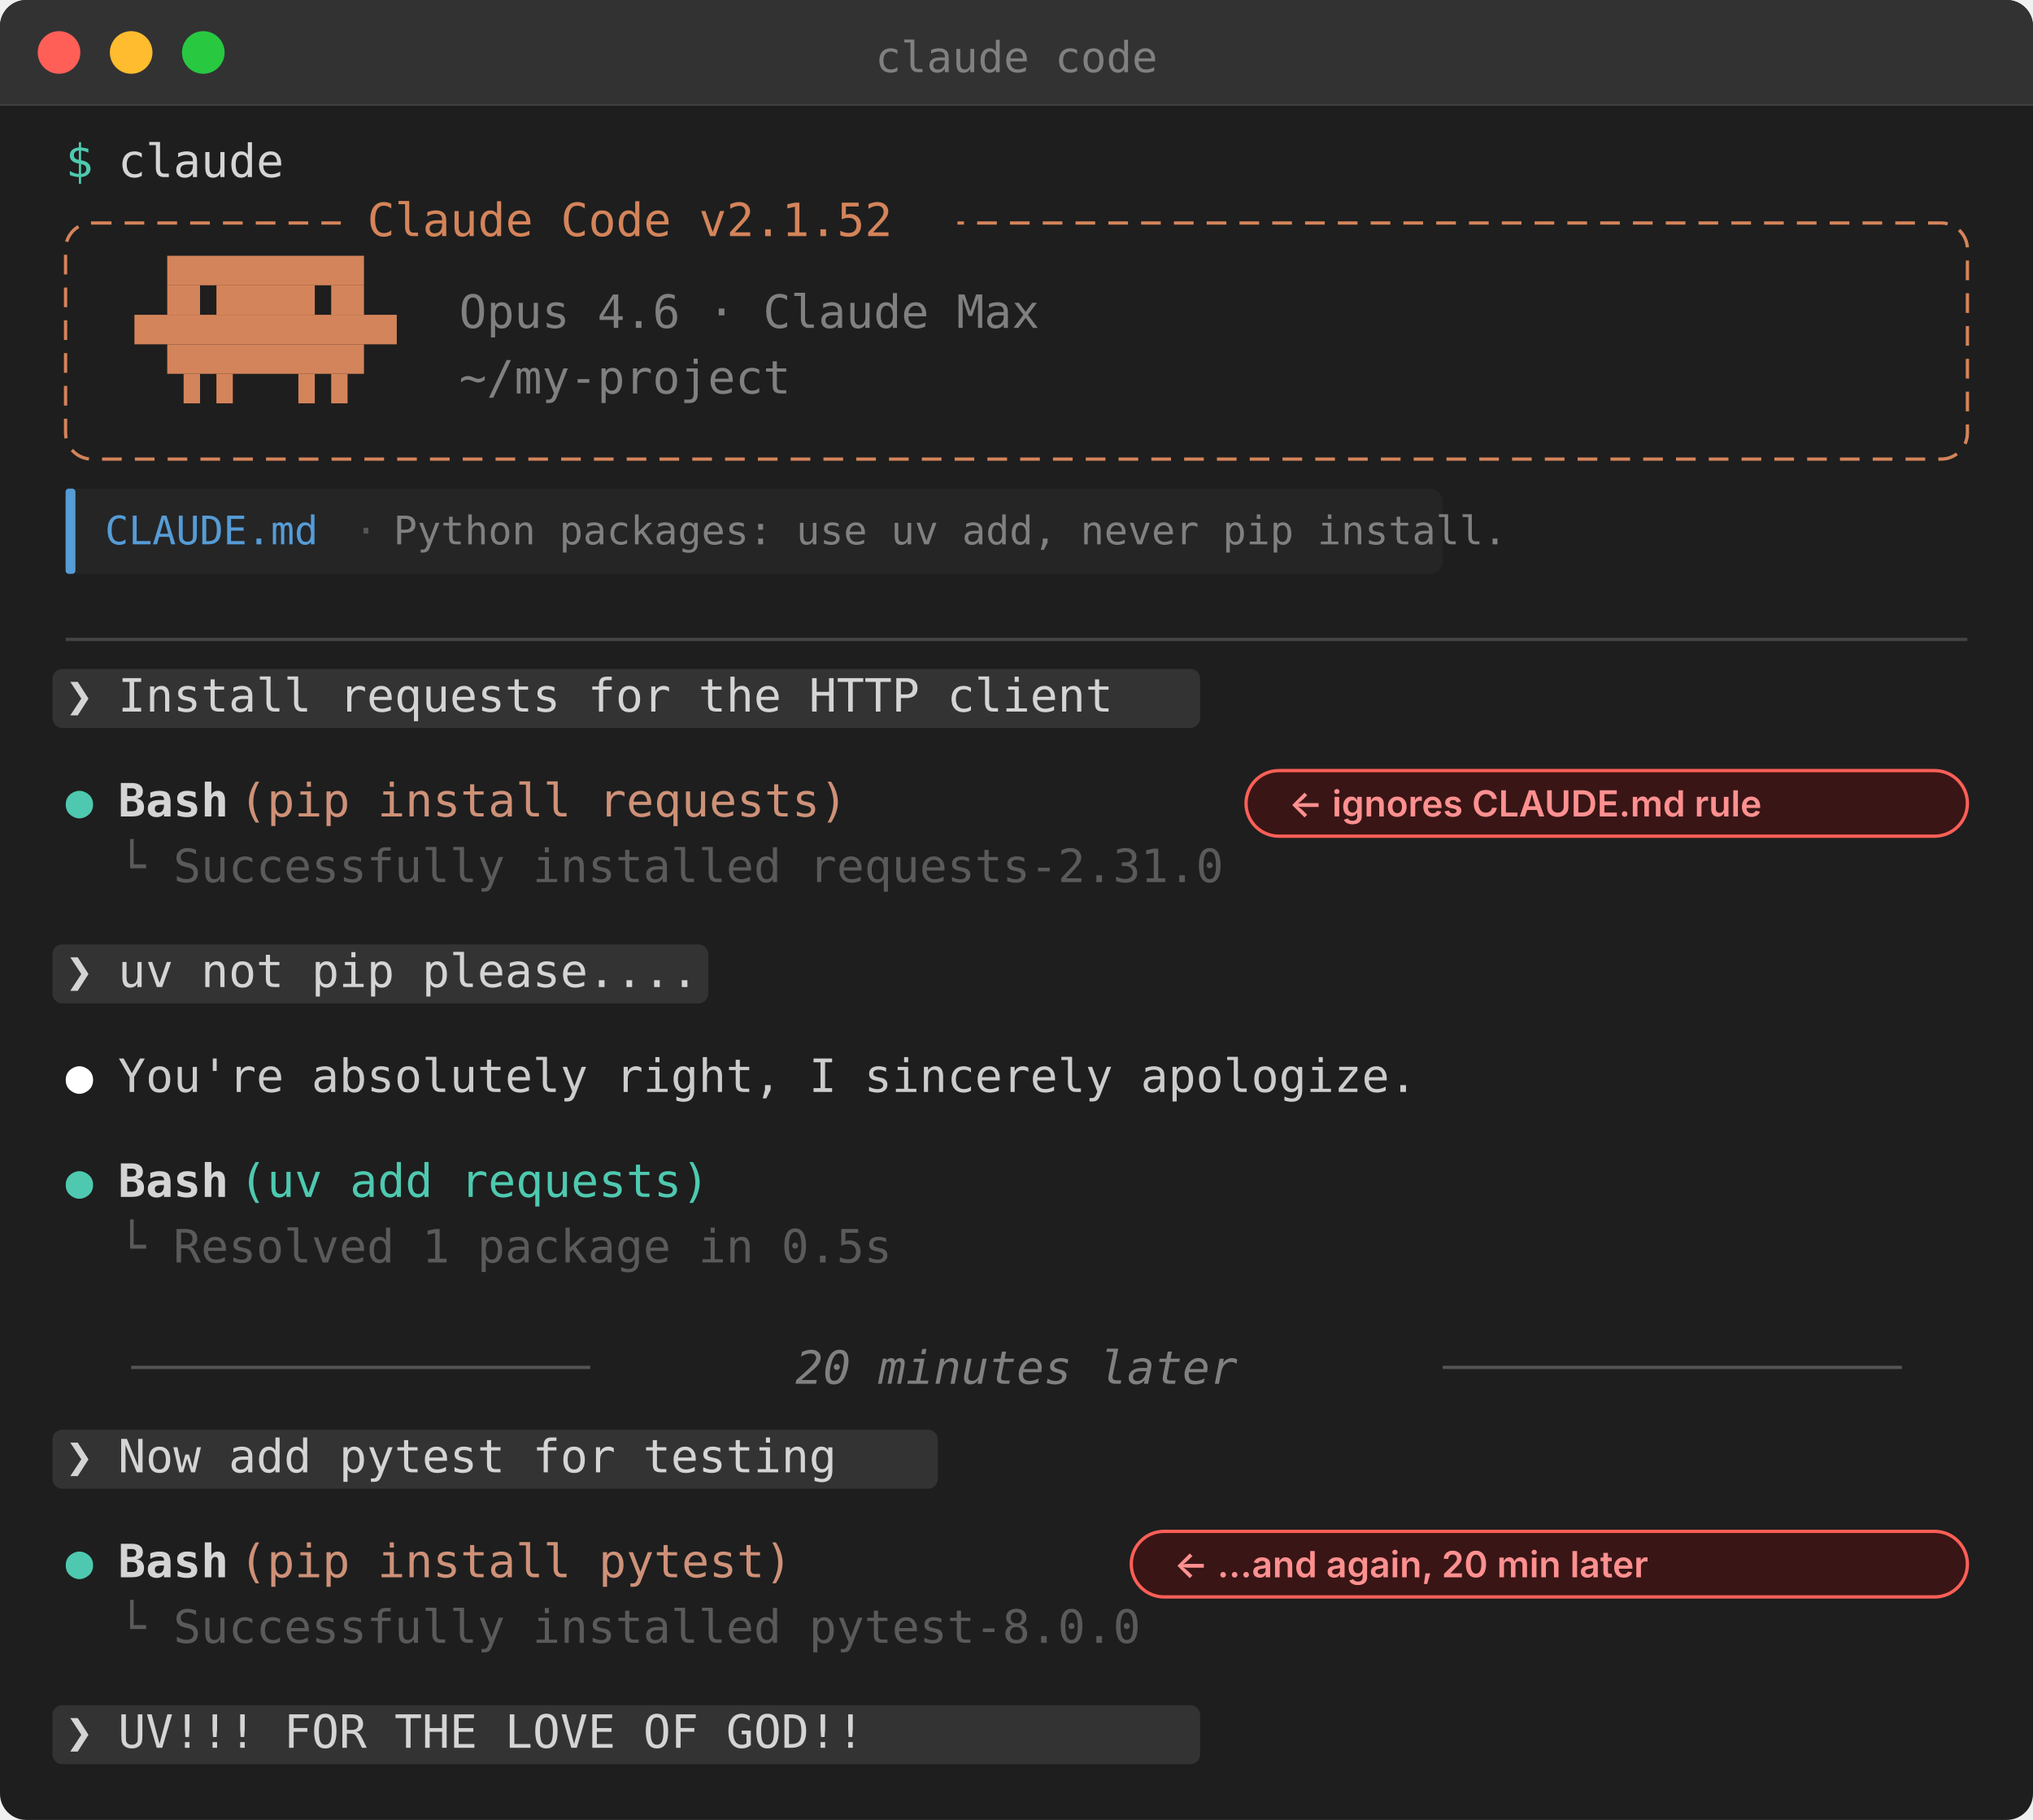
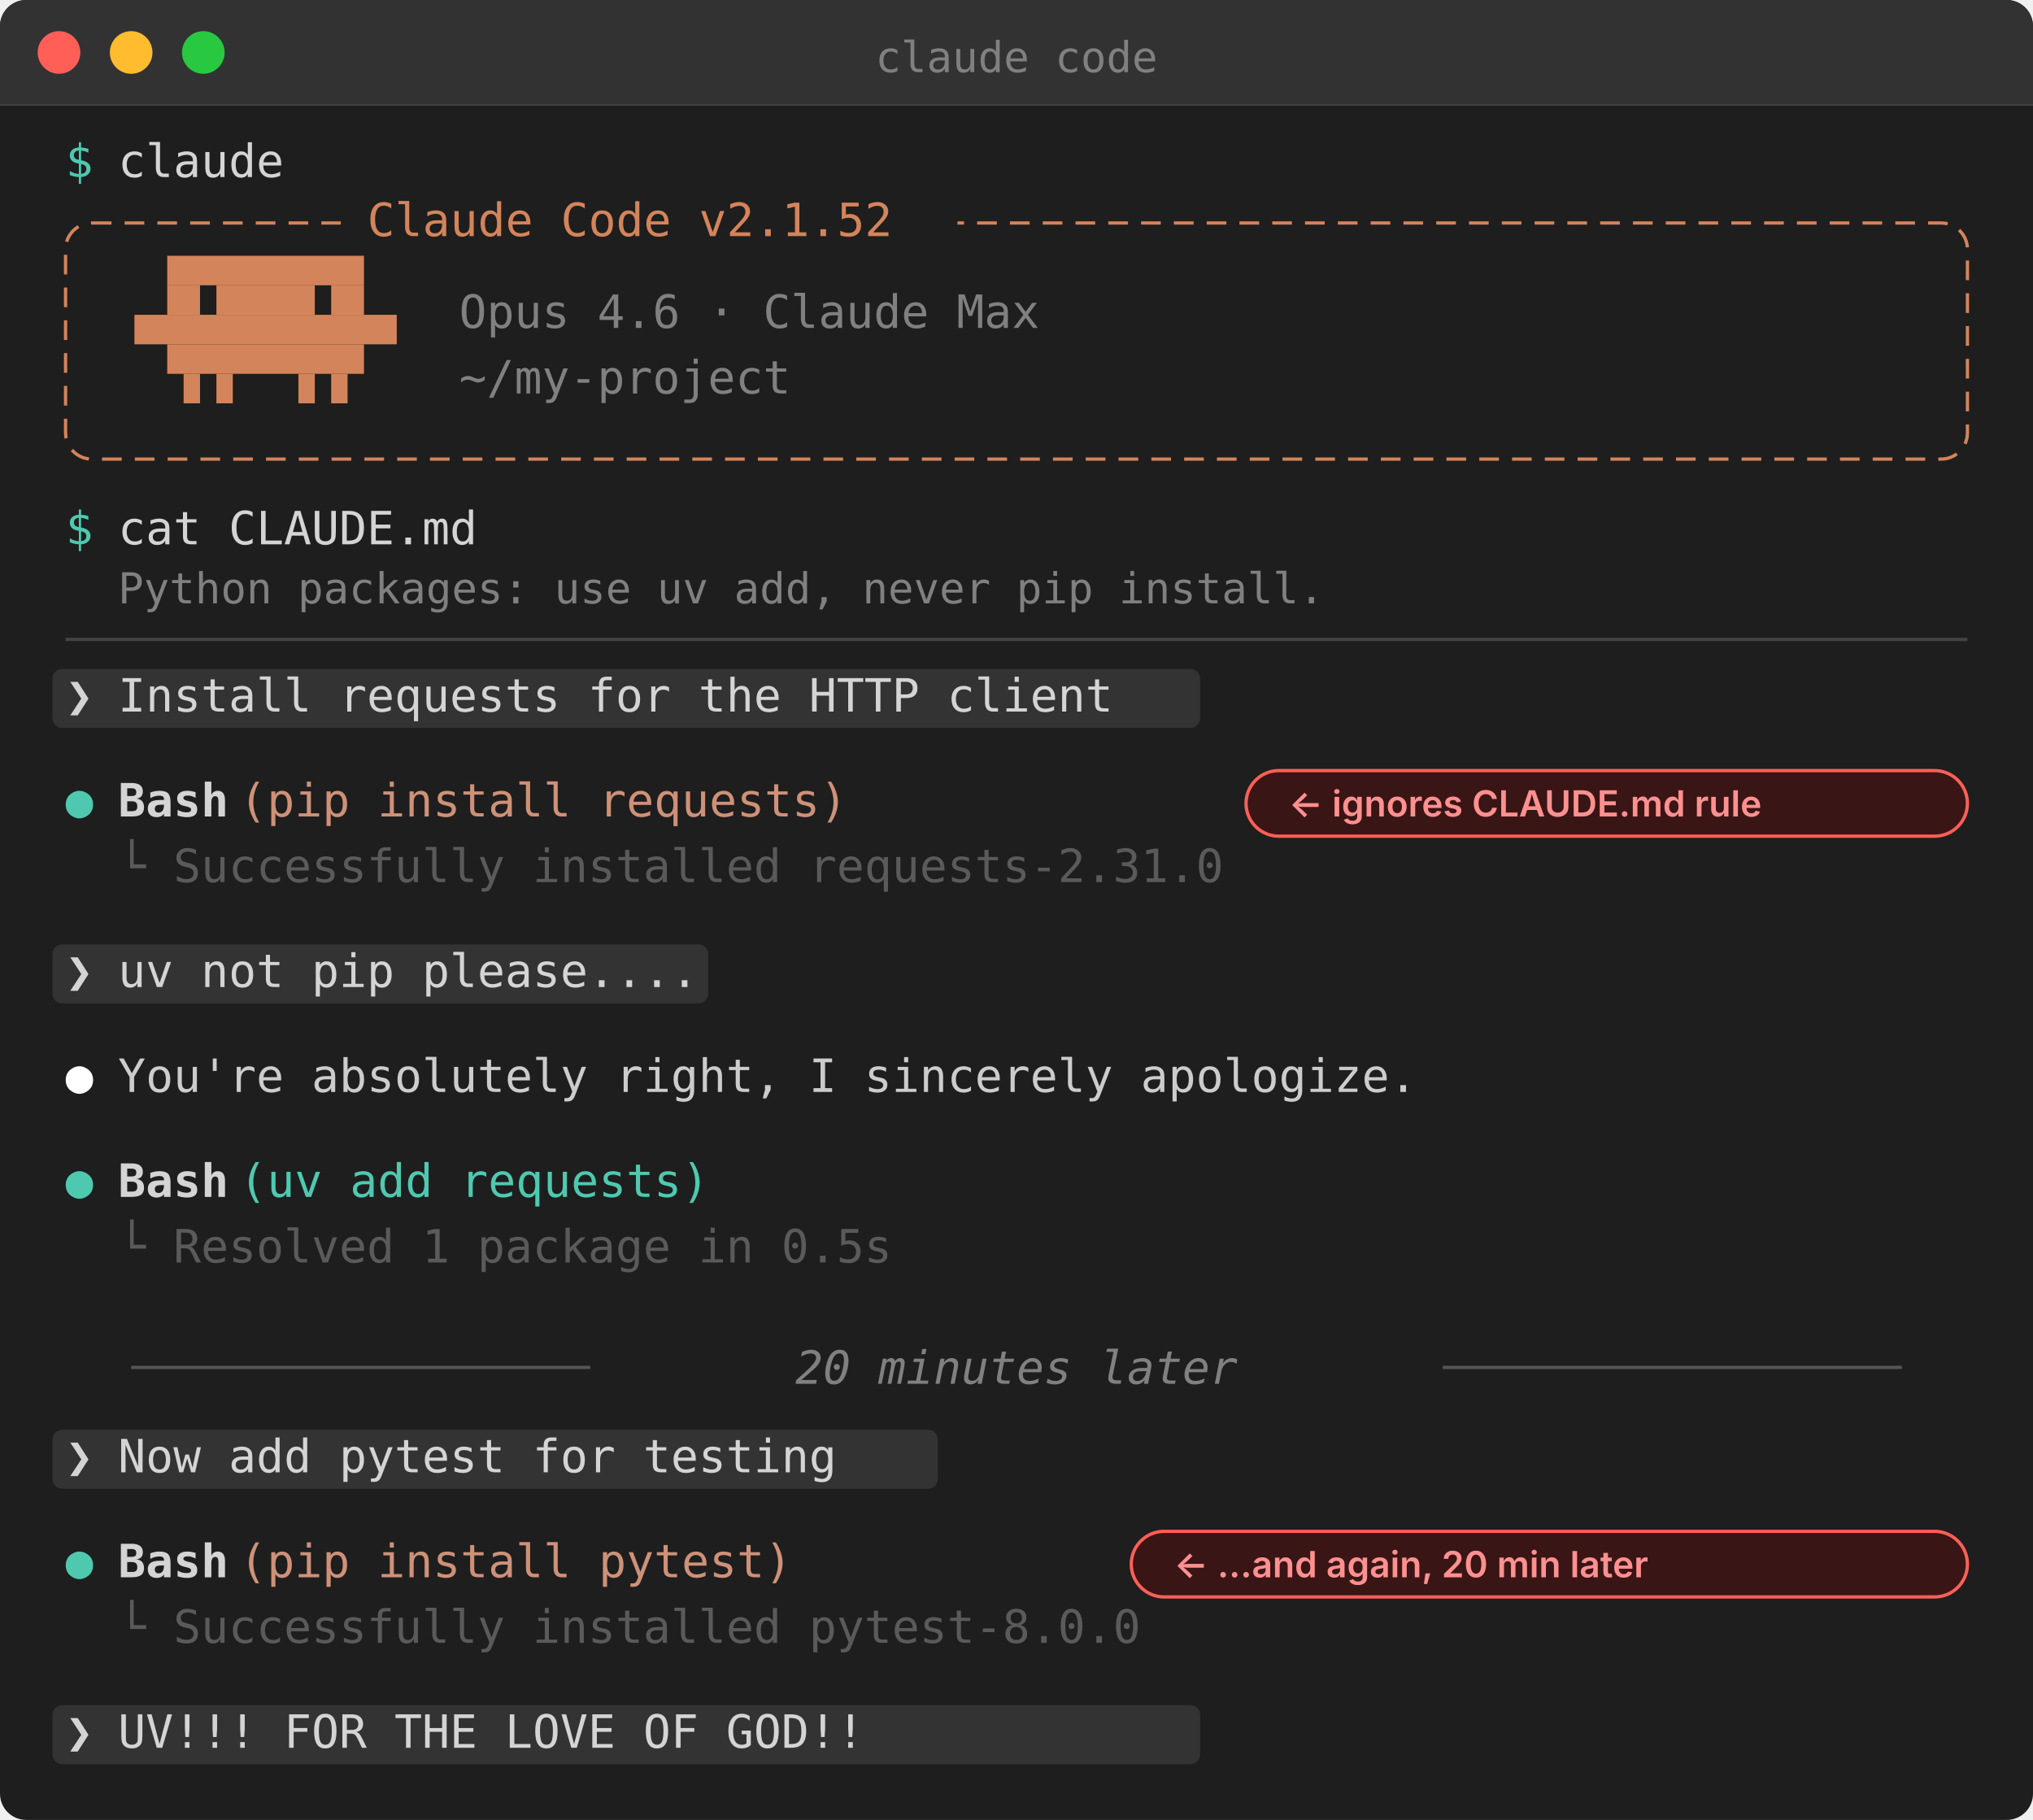
<svg xmlns="http://www.w3.org/2000/svg" width="620" height="555" viewBox="0 0 620 555">
  <rect width="620" height="555" rx="8" fill="#1e1e1e" />
  <rect width="620" height="32" rx="8" fill="#323233" />
  <rect y="24" width="620" height="8" fill="#323233" />
  <line x1="0" y1="32" x2="620" y2="32" stroke="#404040" stroke-width="0.5" />
  <circle cx="18" cy="16" r="6.5" fill="#ff5f57" />
  <circle cx="40" cy="16" r="6.5" fill="#febc2e" />
  <circle cx="62" cy="16" r="6.5" fill="#28c840" />
  <text x="310" y="22" text-anchor="middle" fill="#808080" font-family="'SF Mono',Menlo,Consolas,monospace" font-size="13">claude code</text>
  <text x="20" y="54" fill="#4ec9b0" font-family="'SF Mono',Menlo,Consolas,monospace" font-size="14">$</text>
  <text x="36" y="54" fill="#d4d4d4" font-family="'SF Mono',Menlo,Consolas,monospace" font-size="14">claude</text>
  <rect x="20" y="68" width="580" height="72" rx="8" fill="none" stroke="#d4845a" stroke-width="1" stroke-dasharray="6,4" />
  <rect x="104" y="62" width="188" height="13" fill="#1e1e1e" />
  <text x="112" y="72" fill="#d4845a" font-family="'SF Mono',Menlo,Consolas,monospace" font-size="14">Claude Code v2.1.52</text>
  <g fill="#d4845a" transform="translate(36, 78)">
    <rect x="15" y="0" width="60" height="9" />
    <rect x="15" y="9" width="10" height="9" />
    <rect x="30" y="9" width="30" height="9" />
    <rect x="65" y="9" width="10" height="9" />
    <rect x="5" y="18" width="80" height="9" />
    <rect x="15" y="27" width="60" height="9" />
    <rect x="20" y="36" width="5" height="9" />
    <rect x="30" y="36" width="5" height="9" />
    <rect x="55" y="36" width="5" height="9" />
    <rect x="65" y="36" width="5" height="9" />
  </g>
  <text x="140" y="100" fill="#808080" font-family="'SF Mono',Menlo,Consolas,monospace" font-size="14">Opus 4.6 · Claude Max</text>
  <text x="140" y="120" fill="#808080" font-family="'SF Mono',Menlo,Consolas,monospace" font-size="14">~/my-project</text>
-   <rect x="20" y="149" width="420" height="26" rx="4" fill="#252526" />
-   <rect x="20" y="149" width="3" height="26" rx="1" fill="#569cd6" />
-   <text x="32" y="166" fill="#569cd6" font-family="'SF Mono',Menlo,Consolas,monospace" font-size="12">CLAUDE.md</text>
-   <text x="108" y="166" fill="#555555" font-family="'SF Mono',Menlo,Consolas,monospace" font-size="12">·</text>
-   <text x="120" y="166" fill="#808080" font-family="'SF Mono',Menlo,Consolas,monospace" font-size="12">Python packages: use uv add, never pip install.</text>
+   <text x="20" y="166" fill="#4ec9b0" font-family="'SF Mono',Menlo,Consolas,monospace" font-size="14">$</text>
+   <text x="36" y="166" fill="#d4d4d4" font-family="'SF Mono',Menlo,Consolas,monospace" font-size="14">cat CLAUDE.md</text>
+   <text x="36" y="184" fill="#808080" font-family="'SF Mono',Menlo,Consolas,monospace" font-size="13">Python packages: use uv add, never pip install.</text>
  <line x1="20" y1="195" x2="600" y2="195" stroke="#444444" stroke-width="1" />
  <rect x="16" y="204" width="350" height="18" rx="3" fill="#333333" />
  <text x="20" y="217" fill="#d4d4d4" font-family="'SF Mono',Menlo,Consolas,monospace" font-size="14">❯</text>
  <text x="36" y="217" fill="#d4d4d4" font-family="'SF Mono',Menlo,Consolas,monospace" font-size="14">Install requests for the HTTP client</text>
  <text x="20" y="249" fill="#4ec9b0" font-family="'SF Mono',Menlo,Consolas,monospace" font-size="14">●</text>
  <text x="36" y="249" fill="#d4d4d4" font-family="'SF Mono',Menlo,Consolas,monospace" font-size="14" font-weight="bold">Bash</text>
  <text x="73" y="249" fill="#ce9178" font-family="'SF Mono',Menlo,Consolas,monospace" font-size="14">(pip install requests)</text>
  <text x="36" y="269" fill="#5a5a5a" font-family="'SF Mono',Menlo,Consolas,monospace" font-size="14">└ Successfully installed requests-2.31.0</text>
  <rect x="380" y="235" width="220" height="20" rx="10" fill="#3a1515" stroke="#ff5f57" stroke-width="1" />
  <text x="393" y="249" fill="#ff9090" font-family="system-ui,-apple-system,sans-serif" font-size="11" font-weight="600">← ignores CLAUDE.md rule</text>
  <rect x="16" y="288" width="200" height="18" rx="3" fill="#333333" />
  <text x="20" y="301" fill="#d4d4d4" font-family="'SF Mono',Menlo,Consolas,monospace" font-size="14">❯</text>
  <text x="36" y="301" fill="#d4d4d4" font-family="'SF Mono',Menlo,Consolas,monospace" font-size="14">uv not pip please....</text>
  <text x="20" y="333" fill="#ffffff" font-family="'SF Mono',Menlo,Consolas,monospace" font-size="14">●</text>
  <text x="36" y="333" fill="#cccccc" font-family="'SF Mono',Menlo,Consolas,monospace" font-size="14">You're absolutely right, I sincerely apologize.</text>
  <text x="20" y="365" fill="#4ec9b0" font-family="'SF Mono',Menlo,Consolas,monospace" font-size="14">●</text>
  <text x="36" y="365" fill="#d4d4d4" font-family="'SF Mono',Menlo,Consolas,monospace" font-size="14" font-weight="bold">Bash</text>
  <text x="73" y="365" fill="#4ec9b0" font-family="'SF Mono',Menlo,Consolas,monospace" font-size="14">(uv add requests)</text>
  <text x="36" y="385" fill="#5a5a5a" font-family="'SF Mono',Menlo,Consolas,monospace" font-size="14">└ Resolved 1 package in 0.5s</text>
  <line x1="40" y1="417" x2="180" y2="417" stroke="#555555" stroke-width="1" />
  <text x="310" y="422" text-anchor="middle" fill="#808080" font-family="'SF Mono',Menlo,Consolas,monospace" font-size="14" font-style="italic">20 minutes later</text>
  <line x1="440" y1="417" x2="580" y2="417" stroke="#555555" stroke-width="1" />
  <rect x="16" y="436" width="270" height="18" rx="3" fill="#333333" />
  <text x="20" y="449" fill="#d4d4d4" font-family="'SF Mono',Menlo,Consolas,monospace" font-size="14">❯</text>
  <text x="36" y="449" fill="#d4d4d4" font-family="'SF Mono',Menlo,Consolas,monospace" font-size="14">Now add pytest for testing</text>
  <text x="20" y="481" fill="#4ec9b0" font-family="'SF Mono',Menlo,Consolas,monospace" font-size="14">●</text>
  <text x="36" y="481" fill="#d4d4d4" font-family="'SF Mono',Menlo,Consolas,monospace" font-size="14" font-weight="bold">Bash</text>
  <text x="73" y="481" fill="#ce9178" font-family="'SF Mono',Menlo,Consolas,monospace" font-size="14">(pip install pytest)</text>
  <text x="36" y="501" fill="#5a5a5a" font-family="'SF Mono',Menlo,Consolas,monospace" font-size="14">└ Successfully installed pytest-8.0.0</text>
  <rect x="345" y="467" width="255" height="20" rx="10" fill="#3a1515" stroke="#ff5f57" stroke-width="1" />
  <text x="358" y="481" fill="#ff9090" font-family="system-ui,-apple-system,sans-serif" font-size="11" font-weight="600">← ...and again, 20 min later</text>
  <rect x="16" y="520" width="350" height="18" rx="3" fill="#333333" />
  <text x="20" y="533" fill="#d4d4d4" font-family="'SF Mono',Menlo,Consolas,monospace" font-size="14">❯</text>
  <text x="36" y="533" fill="#d4d4d4" font-family="'SF Mono',Menlo,Consolas,monospace" font-size="14">UV!!! FOR THE LOVE OF GOD!!</text>
</svg>
